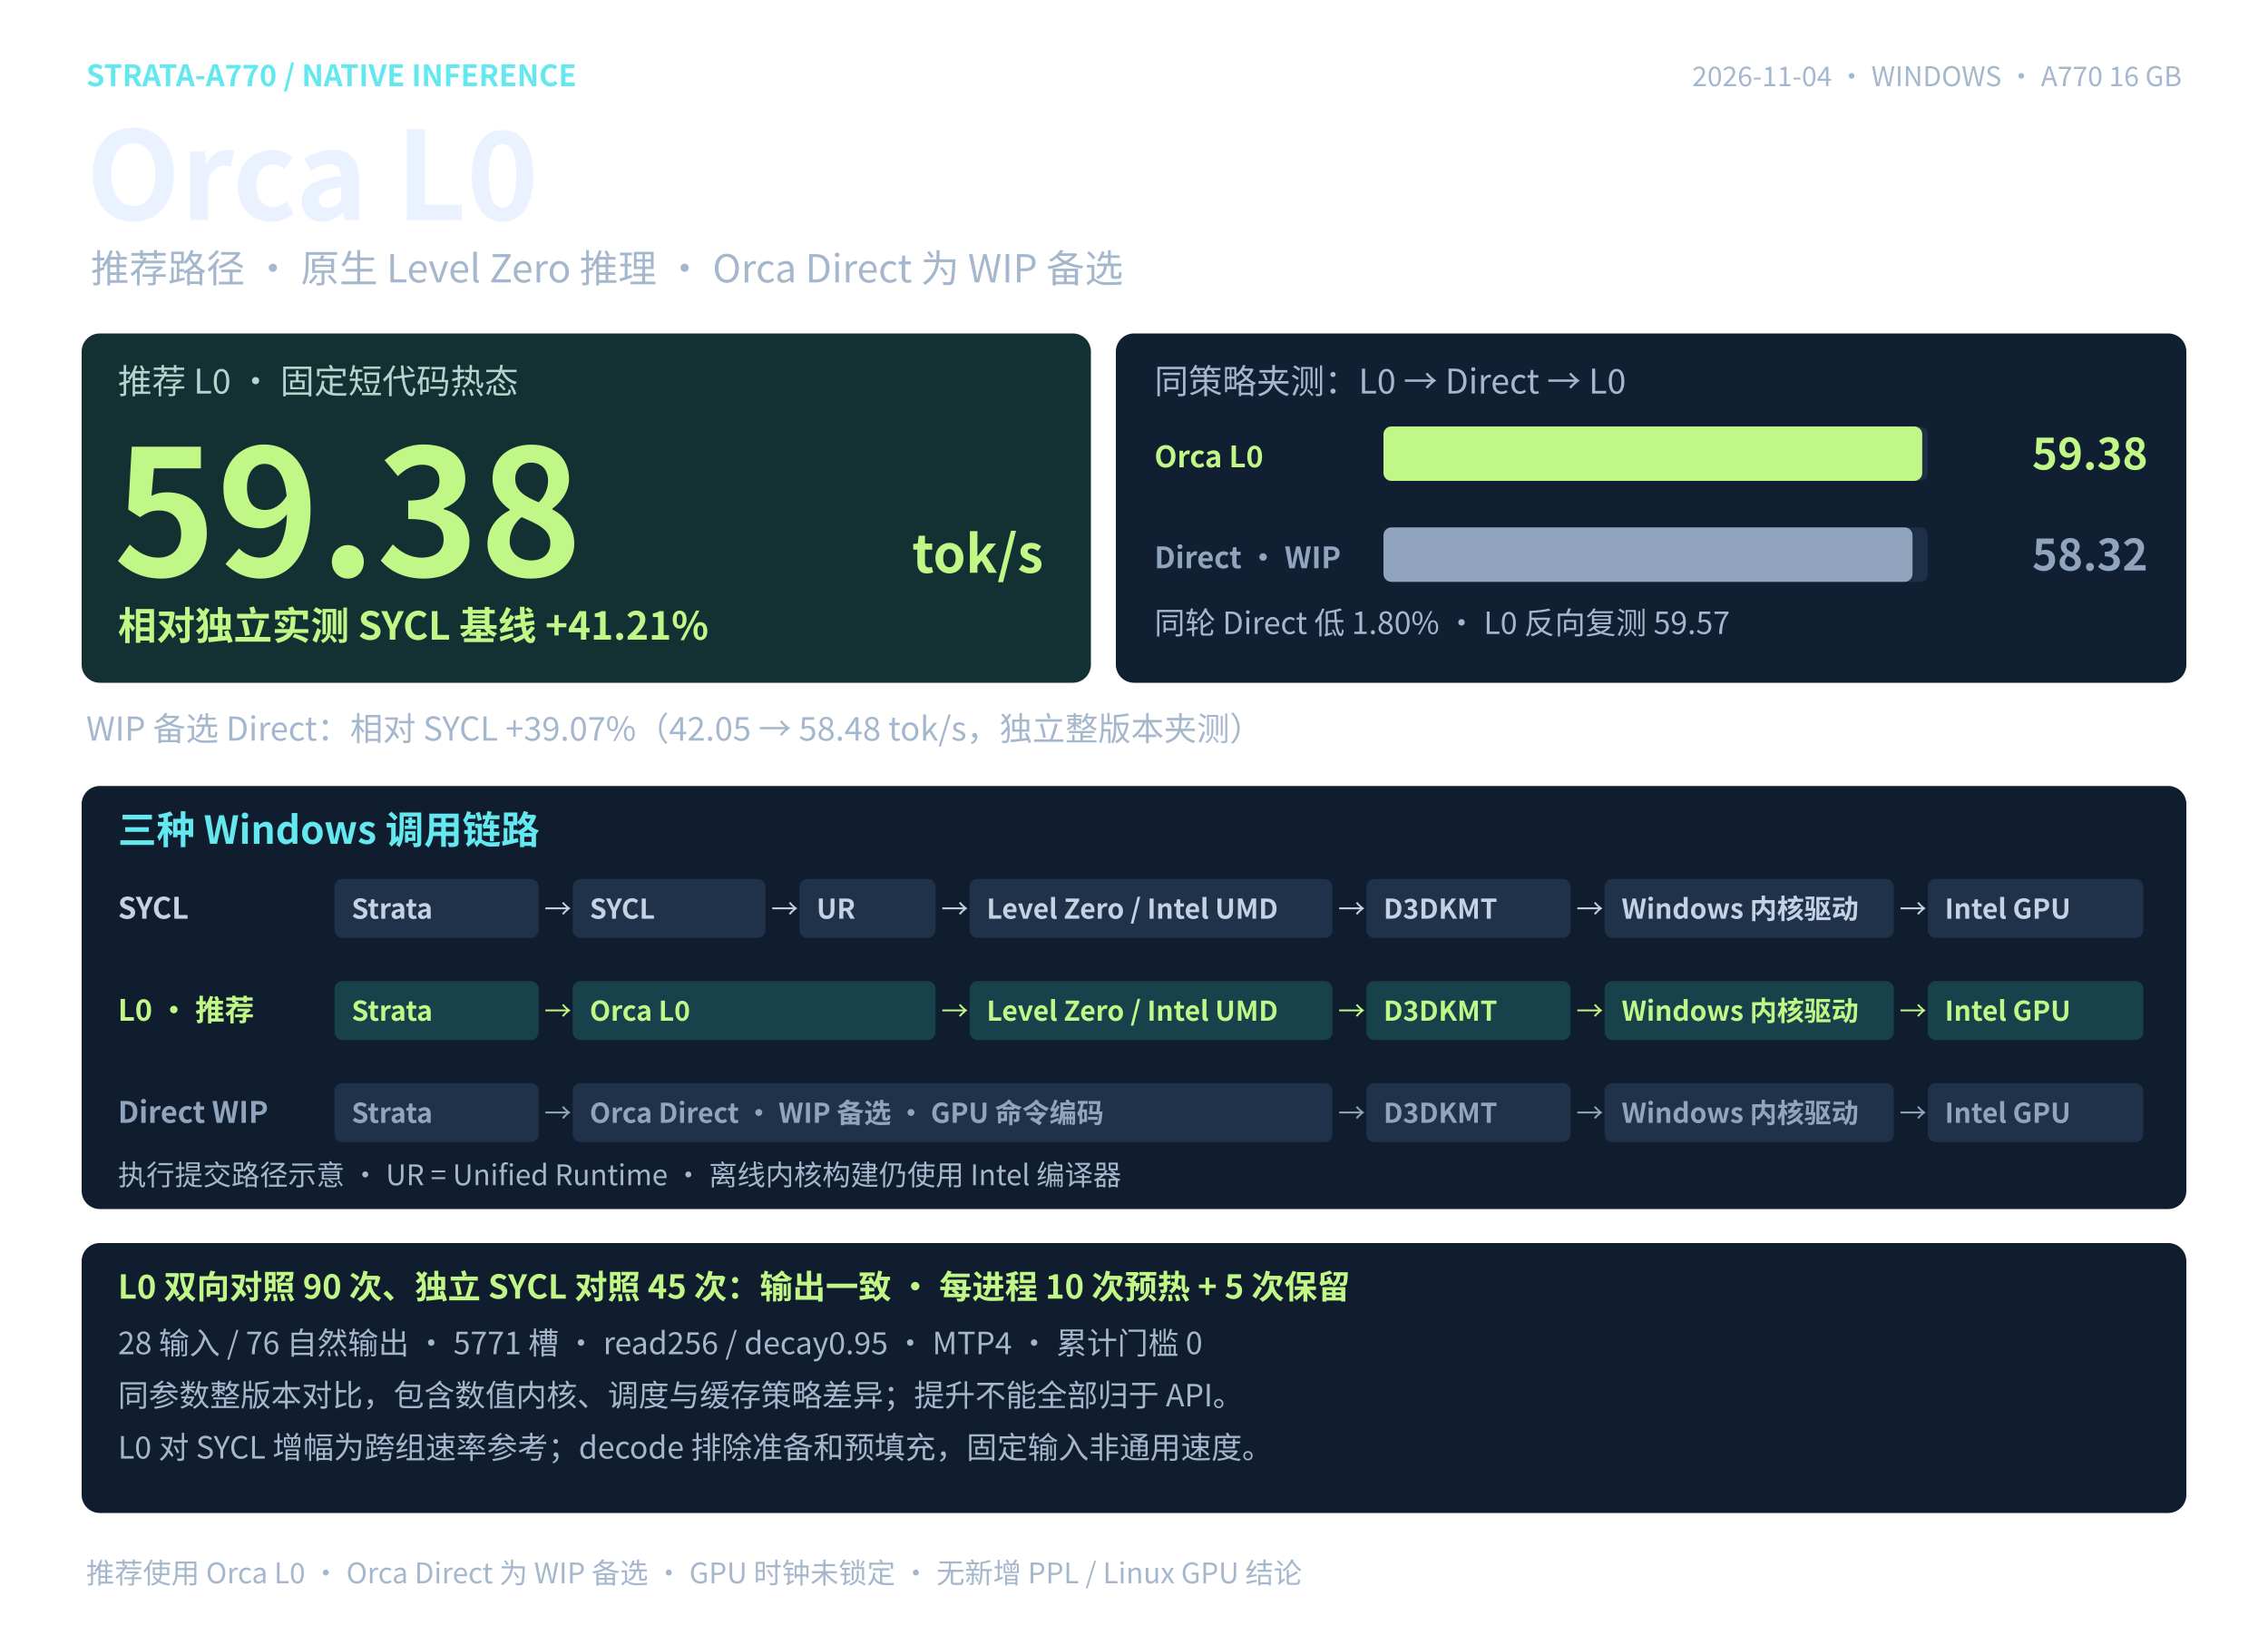
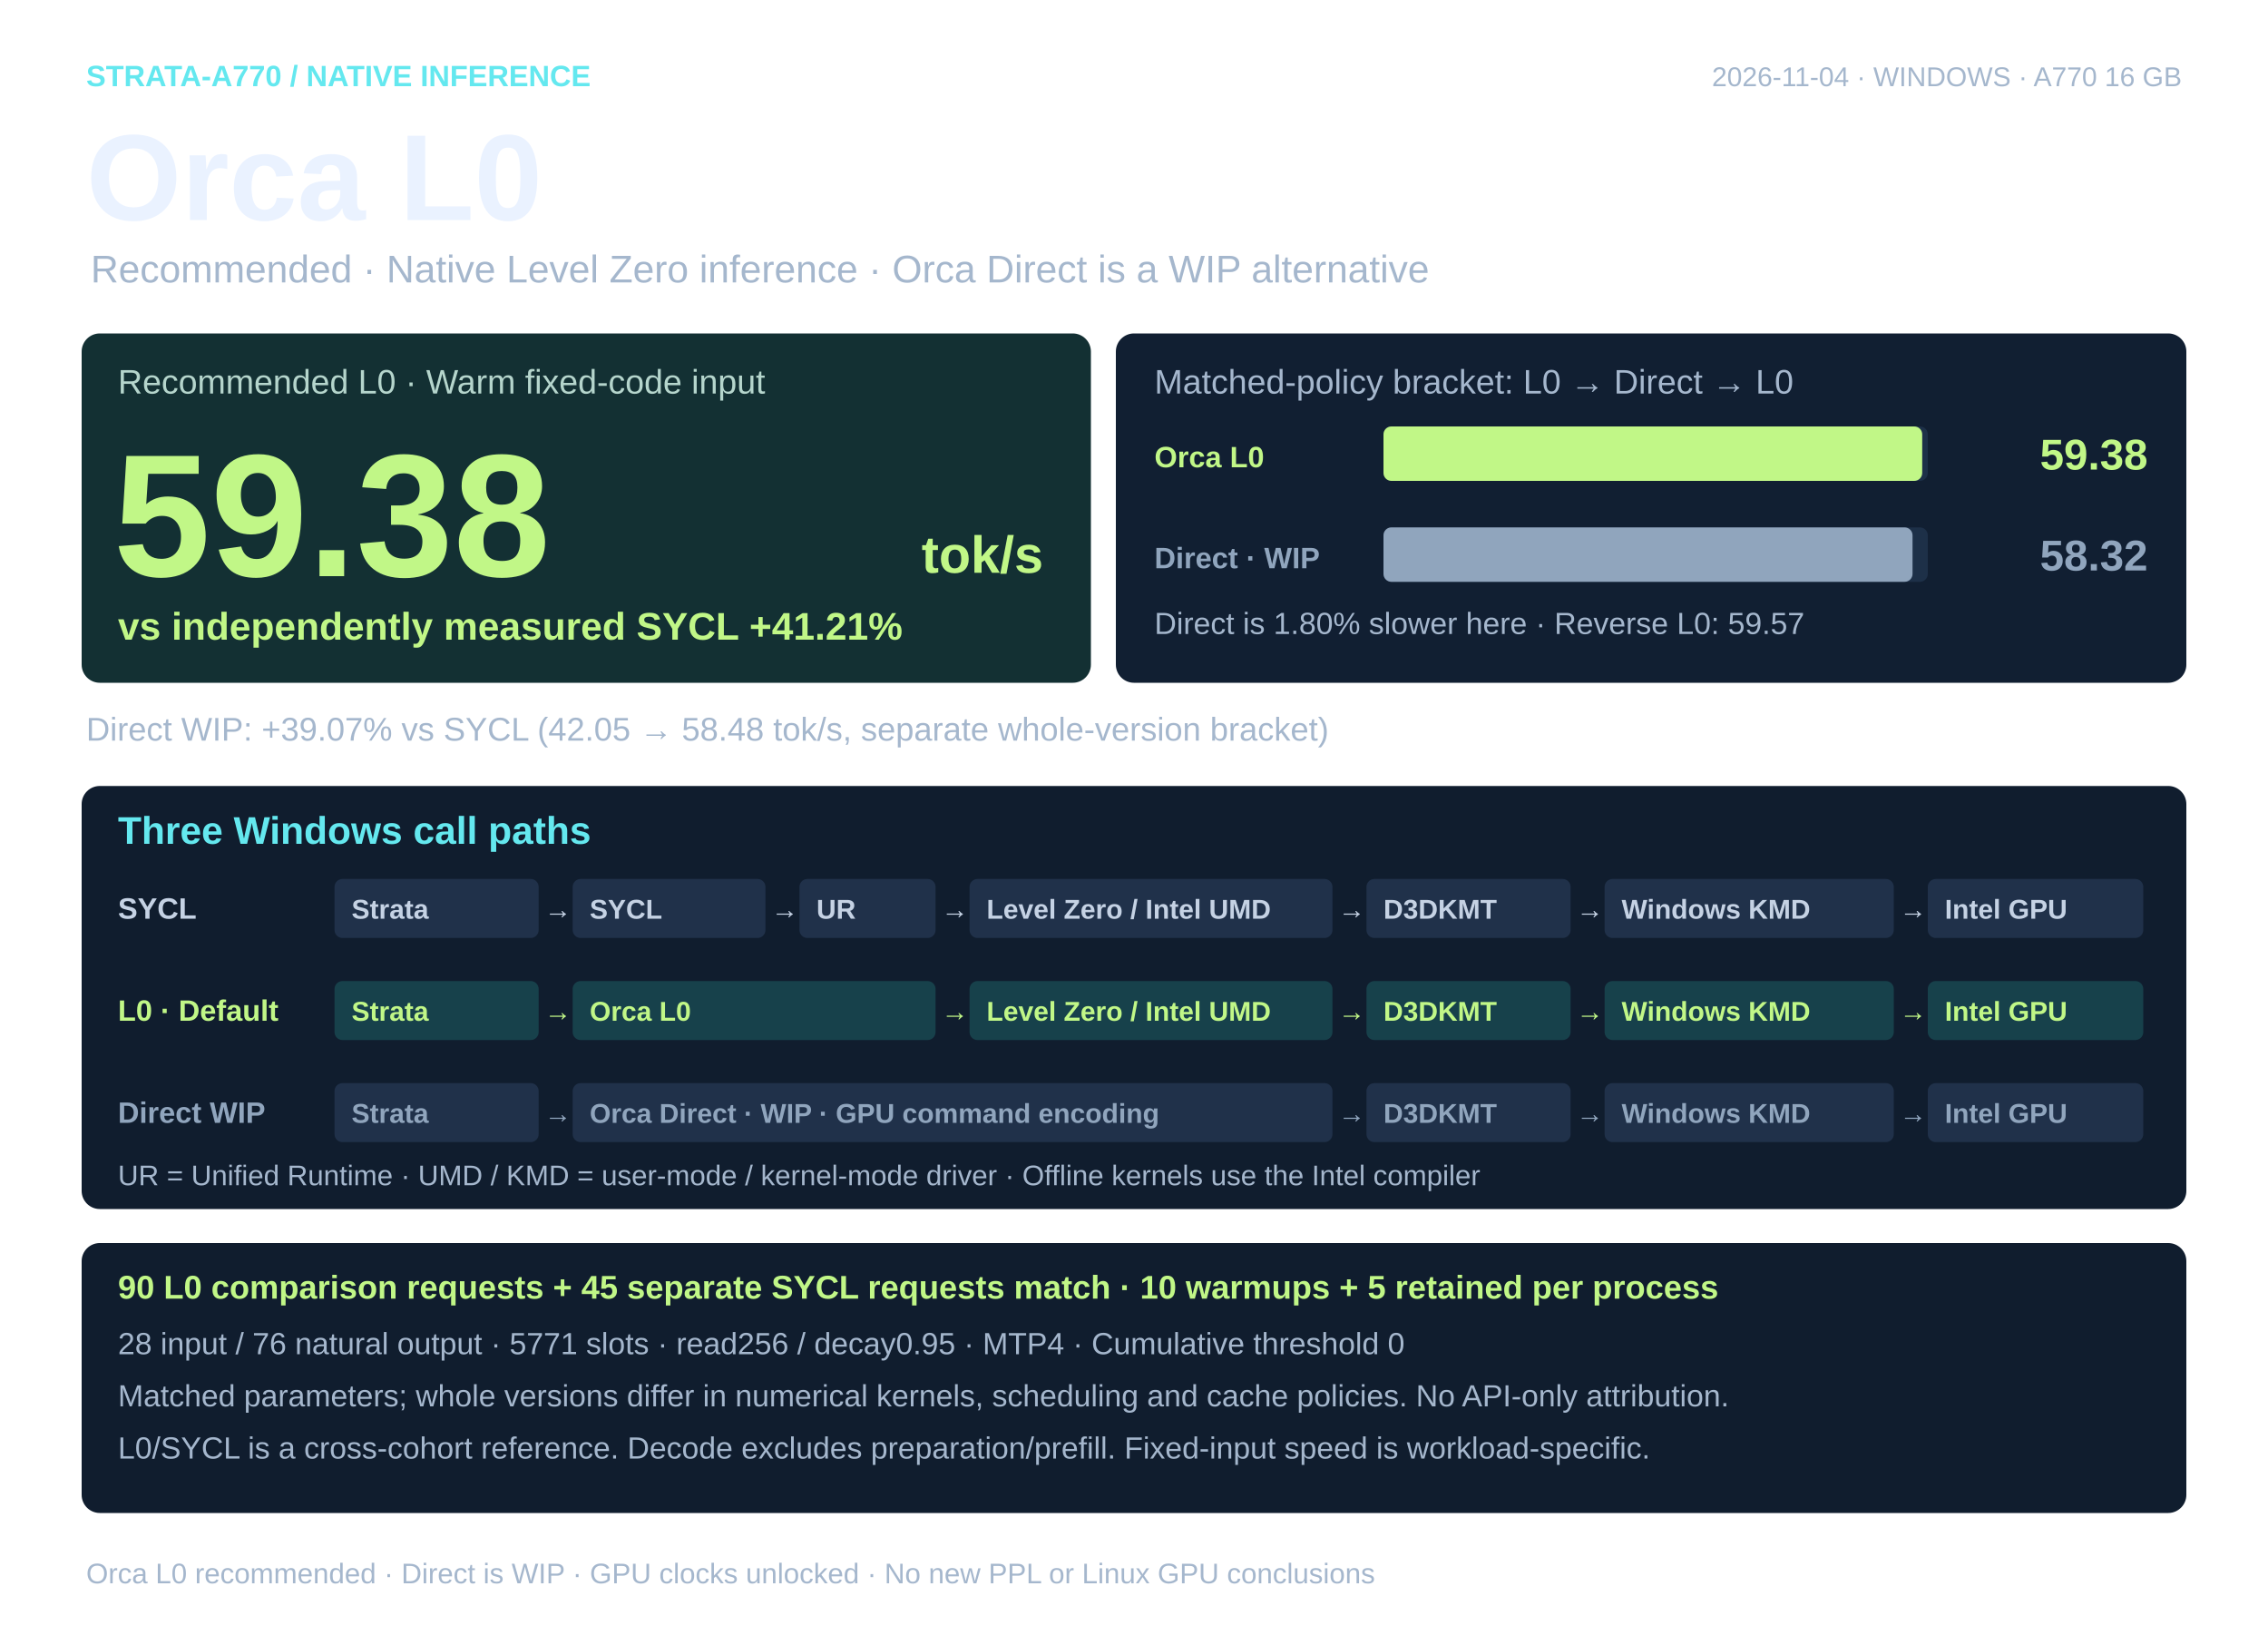
<svg xmlns="http://www.w3.org/2000/svg" aria-labelledby="title desc" width="2000" height="1450" viewBox="0 0 2000 1450" role="img">
-   <text font-family="Microsoft YaHei, Noto Sans CJK SC, sans-serif" font-size="26" font-weight="700" text-anchor="start" x="76" y="76" fill="#64e8ef">STRATA-A770  /  NATIVE INFERENCE</text>
-   <text font-family="Microsoft YaHei, Noto Sans CJK SC, sans-serif" font-size="24" font-weight="400" text-anchor="end" x="1924" y="76" fill="#a5b7cd">2026-11-04 · WINDOWS · A770 16 GB</text>
-   <text font-family="Microsoft YaHei, Noto Sans CJK SC, sans-serif" font-size="108" font-weight="700" text-anchor="start" x="76" y="194" fill="#eaf2ff">Orca L0</text>
-   <text font-family="Microsoft YaHei, Noto Sans CJK SC, sans-serif" font-size="34" font-weight="400" text-anchor="start" x="80" y="249" fill="#a5b7cd">推荐路径 · 原生 Level Zero 推理 · Orca Direct 为 WIP 备选</text>
+   <text font-family="Segoe UI, Arial, sans-serif" font-size="26" font-weight="700" text-anchor="start" x="76" y="76" fill="#64e8ef">STRATA-A770  /  NATIVE INFERENCE</text>
+   <text font-family="Segoe UI, Arial, sans-serif" font-size="24" font-weight="400" text-anchor="end" x="1924" y="76" fill="#a5b7cd">2026-11-04 · WINDOWS · A770 16 GB</text>
+   <text font-family="Segoe UI, Arial, sans-serif" font-size="108" font-weight="700" text-anchor="start" x="76" y="194" fill="#eaf2ff">Orca L0</text>
+   <text font-family="Segoe UI, Arial, sans-serif" font-size="34" font-weight="400" text-anchor="start" x="80" y="249" fill="#a5b7cd">Recommended · Native Level Zero inference · Orca Direct is a WIP alternative</text>
  <rect x="72" y="294" width="890" height="308" rx="16" fill="#133033" />
  <rect x="984" y="294" width="944" height="308" rx="16" fill="#111f32" />
-   <text font-family="Microsoft YaHei, Noto Sans CJK SC, sans-serif" font-size="30" font-weight="400" text-anchor="start" x="104" y="347" fill="#b5d5cc">推荐 L0 · 固定短代码热态</text>
-   <text font-family="Microsoft YaHei, Noto Sans CJK SC, sans-serif" font-size="154" font-weight="700" text-anchor="start" x="100" y="508" fill="#c1f787">59.38</text>
-   <text font-family="Microsoft YaHei, Noto Sans CJK SC, sans-serif" font-size="46" font-weight="700" text-anchor="end" x="920" y="505" fill="#c1f787">tok/s</text>
-   <text font-family="Microsoft YaHei, Noto Sans CJK SC, sans-serif" font-size="34" font-weight="700" text-anchor="start" x="104" y="564" fill="#c1f787">相对独立实测 SYCL 基线  +41.21%</text>
-   <text font-family="Microsoft YaHei, Noto Sans CJK SC, sans-serif" font-size="30" font-weight="400" text-anchor="start" x="1018" y="347" fill="#a5b7cd">同策略夹测：L0 → Direct → L0</text>
-   <text font-family="Microsoft YaHei, Noto Sans CJK SC, sans-serif" font-size="26" font-weight="700" text-anchor="start" x="1018" y="412" fill="#c1f787">Orca L0</text>
+   <text font-family="Segoe UI, Arial, sans-serif" font-size="30" font-weight="400" text-anchor="start" x="104" y="347" fill="#b5d5cc">Recommended L0 · Warm fixed-code input</text>
+   <text font-family="Segoe UI, Arial, sans-serif" font-size="154" font-weight="700" text-anchor="start" x="100" y="508" fill="#c1f787">59.38</text>
+   <text font-family="Segoe UI, Arial, sans-serif" font-size="46" font-weight="700" text-anchor="end" x="920" y="505" fill="#c1f787">tok/s</text>
+   <text font-family="Segoe UI, Arial, sans-serif" font-size="34" font-weight="700" text-anchor="start" x="104" y="564" fill="#c1f787">vs independently measured SYCL  +41.21%</text>
+   <text font-family="Segoe UI, Arial, sans-serif" font-size="30" font-weight="400" text-anchor="start" x="1018" y="347" fill="#a5b7cd">Matched-policy bracket: L0 → Direct → L0</text>
+   <text font-family="Segoe UI, Arial, sans-serif" font-size="26" font-weight="700" text-anchor="start" x="1018" y="412" fill="#c1f787">Orca L0</text>
  <rect x="1220" y="376" width="480" height="48" rx="7" fill="#1d3048" />
  <rect x="1220" y="376" width="475.074" height="48" rx="7" fill="#c1f787" />
-   <text font-family="Microsoft YaHei, Noto Sans CJK SC, sans-serif" font-size="38" font-weight="700" text-anchor="end" x="1894" y="414" fill="#c1f787">59.38</text>
-   <text font-family="Microsoft YaHei, Noto Sans CJK SC, sans-serif" font-size="26" font-weight="700" text-anchor="start" x="1018" y="501" fill="#90a5bd">Direct · WIP</text>
+   <text font-family="Segoe UI, Arial, sans-serif" font-size="38" font-weight="700" text-anchor="end" x="1894" y="414" fill="#c1f787">59.38</text>
+   <text font-family="Segoe UI, Arial, sans-serif" font-size="26" font-weight="700" text-anchor="start" x="1018" y="501" fill="#90a5bd">Direct · WIP</text>
  <rect x="1220" y="465" width="480" height="48" rx="7" fill="#1d3048" />
  <rect x="1220" y="465" width="466.544" height="48" rx="7" fill="#90a5bd" />
-   <text font-family="Microsoft YaHei, Noto Sans CJK SC, sans-serif" font-size="38" font-weight="700" text-anchor="end" x="1894" y="503" fill="#90a5bd">58.32</text>
-   <text font-family="Microsoft YaHei, Noto Sans CJK SC, sans-serif" font-size="27" font-weight="400" text-anchor="start" x="1018" y="559" fill="#a5b7cd">同轮 Direct 低 1.80% · L0 反向复测 59.57</text>
-   <text font-family="Microsoft YaHei, Noto Sans CJK SC, sans-serif" font-size="29" font-weight="400" text-anchor="start" x="76" y="653" fill="#a5b7cd">WIP 备选 Direct：相对 SYCL +39.07%（42.05 → 58.48 tok/s，独立整版本夹测）</text>
+   <text font-family="Segoe UI, Arial, sans-serif" font-size="38" font-weight="700" text-anchor="end" x="1894" y="503" fill="#90a5bd">58.32</text>
+   <text font-family="Segoe UI, Arial, sans-serif" font-size="27" font-weight="400" text-anchor="start" x="1018" y="559" fill="#a5b7cd">Direct is 1.80% slower here · Reverse L0: 59.57</text>
+   <text font-family="Segoe UI, Arial, sans-serif" font-size="29" font-weight="400" text-anchor="start" x="76" y="653" fill="#a5b7cd">Direct WIP: +39.07% vs SYCL (42.05 → 58.48 tok/s, separate whole-version bracket)</text>
  <rect x="72" y="693" width="1856" height="373" rx="16" fill="#101d2e" />
-   <text font-family="Microsoft YaHei, Noto Sans CJK SC, sans-serif" font-size="34" font-weight="700" text-anchor="start" x="104" y="744" fill="#64e8ef">三种 Windows 调用链路</text>
-   <text font-family="Microsoft YaHei, Noto Sans CJK SC, sans-serif" font-size="26" font-weight="700" text-anchor="start" x="104" y="810" fill="#c5d2e4">SYCL</text>
+   <text font-family="Segoe UI, Arial, sans-serif" font-size="34" font-weight="700" text-anchor="start" x="104" y="744" fill="#64e8ef">Three Windows call paths</text>
+   <text font-family="Segoe UI, Arial, sans-serif" font-size="26" font-weight="700" text-anchor="start" x="104" y="810" fill="#c5d2e4">SYCL</text>
  <rect x="295" y="775" width="180" height="52" rx="7" fill="#20314a" />
-   <text font-family="Microsoft YaHei, Noto Sans CJK SC, sans-serif" font-size="24" font-weight="700" text-anchor="start" x="310" y="810" fill="#c5d2e4">Strata</text>
-   <text font-family="Microsoft YaHei, Noto Sans CJK SC, sans-serif" font-size="24" font-weight="400" text-anchor="start" x="480" y="810" fill="#c5d2e4">→</text>
+   <text font-family="Segoe UI, Arial, sans-serif" font-size="24" font-weight="700" text-anchor="start" x="310" y="810" fill="#c5d2e4">Strata</text>
+   <text font-family="Segoe UI, Arial, sans-serif" font-size="24" font-weight="400" text-anchor="start" x="480" y="810" fill="#c5d2e4">→</text>
  <rect x="505" y="775" width="170" height="52" rx="7" fill="#20314a" />
-   <text font-family="Microsoft YaHei, Noto Sans CJK SC, sans-serif" font-size="24" font-weight="700" text-anchor="start" x="520" y="810" fill="#c5d2e4">SYCL</text>
-   <text font-family="Microsoft YaHei, Noto Sans CJK SC, sans-serif" font-size="24" font-weight="400" text-anchor="start" x="680" y="810" fill="#c5d2e4">→</text>
+   <text font-family="Segoe UI, Arial, sans-serif" font-size="24" font-weight="700" text-anchor="start" x="520" y="810" fill="#c5d2e4">SYCL</text>
+   <text font-family="Segoe UI, Arial, sans-serif" font-size="24" font-weight="400" text-anchor="start" x="680" y="810" fill="#c5d2e4">→</text>
  <rect x="705" y="775" width="120" height="52" rx="7" fill="#20314a" />
-   <text font-family="Microsoft YaHei, Noto Sans CJK SC, sans-serif" font-size="24" font-weight="700" text-anchor="start" x="720" y="810" fill="#c5d2e4">UR</text>
-   <text font-family="Microsoft YaHei, Noto Sans CJK SC, sans-serif" font-size="24" font-weight="400" text-anchor="start" x="830" y="810" fill="#c5d2e4">→</text>
+   <text font-family="Segoe UI, Arial, sans-serif" font-size="24" font-weight="700" text-anchor="start" x="720" y="810" fill="#c5d2e4">UR</text>
+   <text font-family="Segoe UI, Arial, sans-serif" font-size="24" font-weight="400" text-anchor="start" x="830" y="810" fill="#c5d2e4">→</text>
  <rect x="855" y="775" width="320" height="52" rx="7" fill="#20314a" />
-   <text font-family="Microsoft YaHei, Noto Sans CJK SC, sans-serif" font-size="24" font-weight="700" text-anchor="start" x="870" y="810" fill="#c5d2e4">Level Zero / Intel UMD</text>
-   <text font-family="Microsoft YaHei, Noto Sans CJK SC, sans-serif" font-size="24" font-weight="400" text-anchor="start" x="1180" y="810" fill="#c5d2e4">→</text>
+   <text font-family="Segoe UI, Arial, sans-serif" font-size="24" font-weight="700" text-anchor="start" x="870" y="810" fill="#c5d2e4">Level Zero / Intel UMD</text>
+   <text font-family="Segoe UI, Arial, sans-serif" font-size="24" font-weight="400" text-anchor="start" x="1180" y="810" fill="#c5d2e4">→</text>
  <rect x="1205" y="775" width="180" height="52" rx="7" fill="#20314a" />
-   <text font-family="Microsoft YaHei, Noto Sans CJK SC, sans-serif" font-size="24" font-weight="700" text-anchor="start" x="1220" y="810" fill="#c5d2e4">D3DKMT</text>
-   <text font-family="Microsoft YaHei, Noto Sans CJK SC, sans-serif" font-size="24" font-weight="400" text-anchor="start" x="1390" y="810" fill="#c5d2e4">→</text>
+   <text font-family="Segoe UI, Arial, sans-serif" font-size="24" font-weight="700" text-anchor="start" x="1220" y="810" fill="#c5d2e4">D3DKMT</text>
+   <text font-family="Segoe UI, Arial, sans-serif" font-size="24" font-weight="400" text-anchor="start" x="1390" y="810" fill="#c5d2e4">→</text>
  <rect x="1415" y="775" width="255" height="52" rx="7" fill="#20314a" />
-   <text font-family="Microsoft YaHei, Noto Sans CJK SC, sans-serif" font-size="24" font-weight="700" text-anchor="start" x="1430" y="810" fill="#c5d2e4">Windows 内核驱动</text>
-   <text font-family="Microsoft YaHei, Noto Sans CJK SC, sans-serif" font-size="24" font-weight="400" text-anchor="start" x="1675" y="810" fill="#c5d2e4">→</text>
+   <text font-family="Segoe UI, Arial, sans-serif" font-size="24" font-weight="700" text-anchor="start" x="1430" y="810" fill="#c5d2e4">Windows KMD</text>
+   <text font-family="Segoe UI, Arial, sans-serif" font-size="24" font-weight="400" text-anchor="start" x="1675" y="810" fill="#c5d2e4">→</text>
  <rect x="1700" y="775" width="190" height="52" rx="7" fill="#20314a" />
-   <text font-family="Microsoft YaHei, Noto Sans CJK SC, sans-serif" font-size="24" font-weight="700" text-anchor="start" x="1715" y="810" fill="#c5d2e4">Intel GPU</text>
-   <text font-family="Microsoft YaHei, Noto Sans CJK SC, sans-serif" font-size="26" font-weight="700" text-anchor="start" x="104" y="900" fill="#c1f787">L0 · 推荐</text>
+   <text font-family="Segoe UI, Arial, sans-serif" font-size="24" font-weight="700" text-anchor="start" x="1715" y="810" fill="#c5d2e4">Intel GPU</text>
+   <text font-family="Segoe UI, Arial, sans-serif" font-size="26" font-weight="700" text-anchor="start" x="104" y="900" fill="#c1f787">L0 · Default</text>
  <rect x="295" y="865" width="180" height="52" rx="7" fill="#17414b" />
-   <text font-family="Microsoft YaHei, Noto Sans CJK SC, sans-serif" font-size="24" font-weight="700" text-anchor="start" x="310" y="900" fill="#c1f787">Strata</text>
-   <text font-family="Microsoft YaHei, Noto Sans CJK SC, sans-serif" font-size="24" font-weight="400" text-anchor="start" x="480" y="900" fill="#c1f787">→</text>
+   <text font-family="Segoe UI, Arial, sans-serif" font-size="24" font-weight="700" text-anchor="start" x="310" y="900" fill="#c1f787">Strata</text>
+   <text font-family="Segoe UI, Arial, sans-serif" font-size="24" font-weight="400" text-anchor="start" x="480" y="900" fill="#c1f787">→</text>
  <rect x="505" y="865" width="320" height="52" rx="7" fill="#17414b" />
-   <text font-family="Microsoft YaHei, Noto Sans CJK SC, sans-serif" font-size="24" font-weight="700" text-anchor="start" x="520" y="900" fill="#c1f787">Orca L0</text>
-   <text font-family="Microsoft YaHei, Noto Sans CJK SC, sans-serif" font-size="24" font-weight="400" text-anchor="start" x="830" y="900" fill="#c1f787">→</text>
+   <text font-family="Segoe UI, Arial, sans-serif" font-size="24" font-weight="700" text-anchor="start" x="520" y="900" fill="#c1f787">Orca L0</text>
+   <text font-family="Segoe UI, Arial, sans-serif" font-size="24" font-weight="400" text-anchor="start" x="830" y="900" fill="#c1f787">→</text>
  <rect x="855" y="865" width="320" height="52" rx="7" fill="#17414b" />
-   <text font-family="Microsoft YaHei, Noto Sans CJK SC, sans-serif" font-size="24" font-weight="700" text-anchor="start" x="870" y="900" fill="#c1f787">Level Zero / Intel UMD</text>
-   <text font-family="Microsoft YaHei, Noto Sans CJK SC, sans-serif" font-size="24" font-weight="400" text-anchor="start" x="1180" y="900" fill="#c1f787">→</text>
+   <text font-family="Segoe UI, Arial, sans-serif" font-size="24" font-weight="700" text-anchor="start" x="870" y="900" fill="#c1f787">Level Zero / Intel UMD</text>
+   <text font-family="Segoe UI, Arial, sans-serif" font-size="24" font-weight="400" text-anchor="start" x="1180" y="900" fill="#c1f787">→</text>
  <rect x="1205" y="865" width="180" height="52" rx="7" fill="#17414b" />
-   <text font-family="Microsoft YaHei, Noto Sans CJK SC, sans-serif" font-size="24" font-weight="700" text-anchor="start" x="1220" y="900" fill="#c1f787">D3DKMT</text>
-   <text font-family="Microsoft YaHei, Noto Sans CJK SC, sans-serif" font-size="24" font-weight="400" text-anchor="start" x="1390" y="900" fill="#c1f787">→</text>
+   <text font-family="Segoe UI, Arial, sans-serif" font-size="24" font-weight="700" text-anchor="start" x="1220" y="900" fill="#c1f787">D3DKMT</text>
+   <text font-family="Segoe UI, Arial, sans-serif" font-size="24" font-weight="400" text-anchor="start" x="1390" y="900" fill="#c1f787">→</text>
  <rect x="1415" y="865" width="255" height="52" rx="7" fill="#17414b" />
-   <text font-family="Microsoft YaHei, Noto Sans CJK SC, sans-serif" font-size="24" font-weight="700" text-anchor="start" x="1430" y="900" fill="#c1f787">Windows 内核驱动</text>
-   <text font-family="Microsoft YaHei, Noto Sans CJK SC, sans-serif" font-size="24" font-weight="400" text-anchor="start" x="1675" y="900" fill="#c1f787">→</text>
+   <text font-family="Segoe UI, Arial, sans-serif" font-size="24" font-weight="700" text-anchor="start" x="1430" y="900" fill="#c1f787">Windows KMD</text>
+   <text font-family="Segoe UI, Arial, sans-serif" font-size="24" font-weight="400" text-anchor="start" x="1675" y="900" fill="#c1f787">→</text>
  <rect x="1700" y="865" width="190" height="52" rx="7" fill="#17414b" />
-   <text font-family="Microsoft YaHei, Noto Sans CJK SC, sans-serif" font-size="24" font-weight="700" text-anchor="start" x="1715" y="900" fill="#c1f787">Intel GPU</text>
-   <text font-family="Microsoft YaHei, Noto Sans CJK SC, sans-serif" font-size="26" font-weight="700" text-anchor="start" x="104" y="990" fill="#90a5bd">Direct WIP</text>
+   <text font-family="Segoe UI, Arial, sans-serif" font-size="24" font-weight="700" text-anchor="start" x="1715" y="900" fill="#c1f787">Intel GPU</text>
+   <text font-family="Segoe UI, Arial, sans-serif" font-size="26" font-weight="700" text-anchor="start" x="104" y="990" fill="#90a5bd">Direct WIP</text>
  <rect x="295" y="955" width="180" height="52" rx="7" fill="#20314a" />
-   <text font-family="Microsoft YaHei, Noto Sans CJK SC, sans-serif" font-size="24" font-weight="700" text-anchor="start" x="310" y="990" fill="#90a5bd">Strata</text>
-   <text font-family="Microsoft YaHei, Noto Sans CJK SC, sans-serif" font-size="24" font-weight="400" text-anchor="start" x="480" y="990" fill="#90a5bd">→</text>
+   <text font-family="Segoe UI, Arial, sans-serif" font-size="24" font-weight="700" text-anchor="start" x="310" y="990" fill="#90a5bd">Strata</text>
+   <text font-family="Segoe UI, Arial, sans-serif" font-size="24" font-weight="400" text-anchor="start" x="480" y="990" fill="#90a5bd">→</text>
  <rect x="505" y="955" width="670" height="52" rx="7" fill="#20314a" />
-   <text font-family="Microsoft YaHei, Noto Sans CJK SC, sans-serif" font-size="24" font-weight="700" text-anchor="start" x="520" y="990" fill="#90a5bd">Orca Direct · WIP 备选 · GPU 命令编码</text>
-   <text font-family="Microsoft YaHei, Noto Sans CJK SC, sans-serif" font-size="24" font-weight="400" text-anchor="start" x="1180" y="990" fill="#90a5bd">→</text>
+   <text font-family="Segoe UI, Arial, sans-serif" font-size="24" font-weight="700" text-anchor="start" x="520" y="990" fill="#90a5bd">Orca Direct · WIP · GPU command encoding</text>
+   <text font-family="Segoe UI, Arial, sans-serif" font-size="24" font-weight="400" text-anchor="start" x="1180" y="990" fill="#90a5bd">→</text>
  <rect x="1205" y="955" width="180" height="52" rx="7" fill="#20314a" />
-   <text font-family="Microsoft YaHei, Noto Sans CJK SC, sans-serif" font-size="24" font-weight="700" text-anchor="start" x="1220" y="990" fill="#90a5bd">D3DKMT</text>
-   <text font-family="Microsoft YaHei, Noto Sans CJK SC, sans-serif" font-size="24" font-weight="400" text-anchor="start" x="1390" y="990" fill="#90a5bd">→</text>
+   <text font-family="Segoe UI, Arial, sans-serif" font-size="24" font-weight="700" text-anchor="start" x="1220" y="990" fill="#90a5bd">D3DKMT</text>
+   <text font-family="Segoe UI, Arial, sans-serif" font-size="24" font-weight="400" text-anchor="start" x="1390" y="990" fill="#90a5bd">→</text>
  <rect x="1415" y="955" width="255" height="52" rx="7" fill="#20314a" />
-   <text font-family="Microsoft YaHei, Noto Sans CJK SC, sans-serif" font-size="24" font-weight="700" text-anchor="start" x="1430" y="990" fill="#90a5bd">Windows 内核驱动</text>
-   <text font-family="Microsoft YaHei, Noto Sans CJK SC, sans-serif" font-size="24" font-weight="400" text-anchor="start" x="1675" y="990" fill="#90a5bd">→</text>
+   <text font-family="Segoe UI, Arial, sans-serif" font-size="24" font-weight="700" text-anchor="start" x="1430" y="990" fill="#90a5bd">Windows KMD</text>
+   <text font-family="Segoe UI, Arial, sans-serif" font-size="24" font-weight="400" text-anchor="start" x="1675" y="990" fill="#90a5bd">→</text>
  <rect x="1700" y="955" width="190" height="52" rx="7" fill="#20314a" />
-   <text font-family="Microsoft YaHei, Noto Sans CJK SC, sans-serif" font-size="24" font-weight="700" text-anchor="start" x="1715" y="990" fill="#90a5bd">Intel GPU</text>
-   <text font-family="Microsoft YaHei, Noto Sans CJK SC, sans-serif" font-size="25" font-weight="400" text-anchor="start" x="104" y="1045" fill="#a5b7cd">执行提交路径示意 · UR = Unified Runtime · 离线内核构建仍使用 Intel 编译器</text>
+   <text font-family="Segoe UI, Arial, sans-serif" font-size="24" font-weight="700" text-anchor="start" x="1715" y="990" fill="#90a5bd">Intel GPU</text>
+   <text font-family="Segoe UI, Arial, sans-serif" font-size="25" font-weight="400" text-anchor="start" x="104" y="1045" fill="#a5b7cd">UR = Unified Runtime · UMD / KMD = user-mode / kernel-mode driver · Offline kernels use the Intel compiler</text>
  <rect x="72" y="1096" width="1856" height="238" rx="16" fill="#101d2e" />
-   <text font-family="Microsoft YaHei, Noto Sans CJK SC, sans-serif" font-size="29" font-weight="700" text-anchor="start" x="104" y="1145" fill="#c1f787">L0 双向对照 90 次、独立 SYCL 对照 45 次：输出一致 · 每进程 10 次预热 + 5 次保留</text>
-   <text font-family="Microsoft YaHei, Noto Sans CJK SC, sans-serif" font-size="27" font-weight="400" text-anchor="start" x="104" y="1194" fill="#a5b7cd">28 输入 / 76 自然输出 · 5771 槽 · read256 / decay0.95 · MTP4 · 累计门槛 0</text>
-   <text font-family="Microsoft YaHei, Noto Sans CJK SC, sans-serif" font-size="27" font-weight="400" text-anchor="start" x="104" y="1240" fill="#a5b7cd">同参数整版本对比，包含数值内核、调度与缓存策略差异；提升不能全部归于 API。</text>
-   <text font-family="Microsoft YaHei, Noto Sans CJK SC, sans-serif" font-size="27" font-weight="400" text-anchor="start" x="104" y="1286" fill="#a5b7cd">L0 对 SYCL 增幅为跨组速率参考；decode 排除准备和预填充，固定输入非通用速度。</text>
-   <text font-family="Microsoft YaHei, Noto Sans CJK SC, sans-serif" font-size="25" font-weight="400" text-anchor="start" x="76" y="1396" fill="#a5b7cd">推荐使用 Orca L0 · Orca Direct 为 WIP 备选 · GPU 时钟未锁定 · 无新增 PPL / Linux GPU 结论</text>
+   <text font-family="Segoe UI, Arial, sans-serif" font-size="29" font-weight="700" text-anchor="start" x="104" y="1145" fill="#c1f787">90 L0 comparison requests + 45 separate SYCL requests match · 10 warmups + 5 retained per process</text>
+   <text font-family="Segoe UI, Arial, sans-serif" font-size="27" font-weight="400" text-anchor="start" x="104" y="1194" fill="#a5b7cd">28 input / 76 natural output · 5771 slots · read256 / decay0.95 · MTP4 · Cumulative threshold 0</text>
+   <text font-family="Segoe UI, Arial, sans-serif" font-size="27" font-weight="400" text-anchor="start" x="104" y="1240" fill="#a5b7cd">Matched parameters; whole versions differ in numerical kernels, scheduling and cache policies. No API-only attribution.</text>
+   <text font-family="Segoe UI, Arial, sans-serif" font-size="27" font-weight="400" text-anchor="start" x="104" y="1286" fill="#a5b7cd">L0/SYCL is a cross-cohort reference. Decode excludes preparation/prefill. Fixed-input speed is workload-specific.</text>
+   <text font-family="Segoe UI, Arial, sans-serif" font-size="25" font-weight="400" text-anchor="start" x="76" y="1396" fill="#a5b7cd">Orca L0 recommended · Direct is WIP · GPU clocks unlocked · No new PPL or Linux GPU conclusions</text>
</svg>
